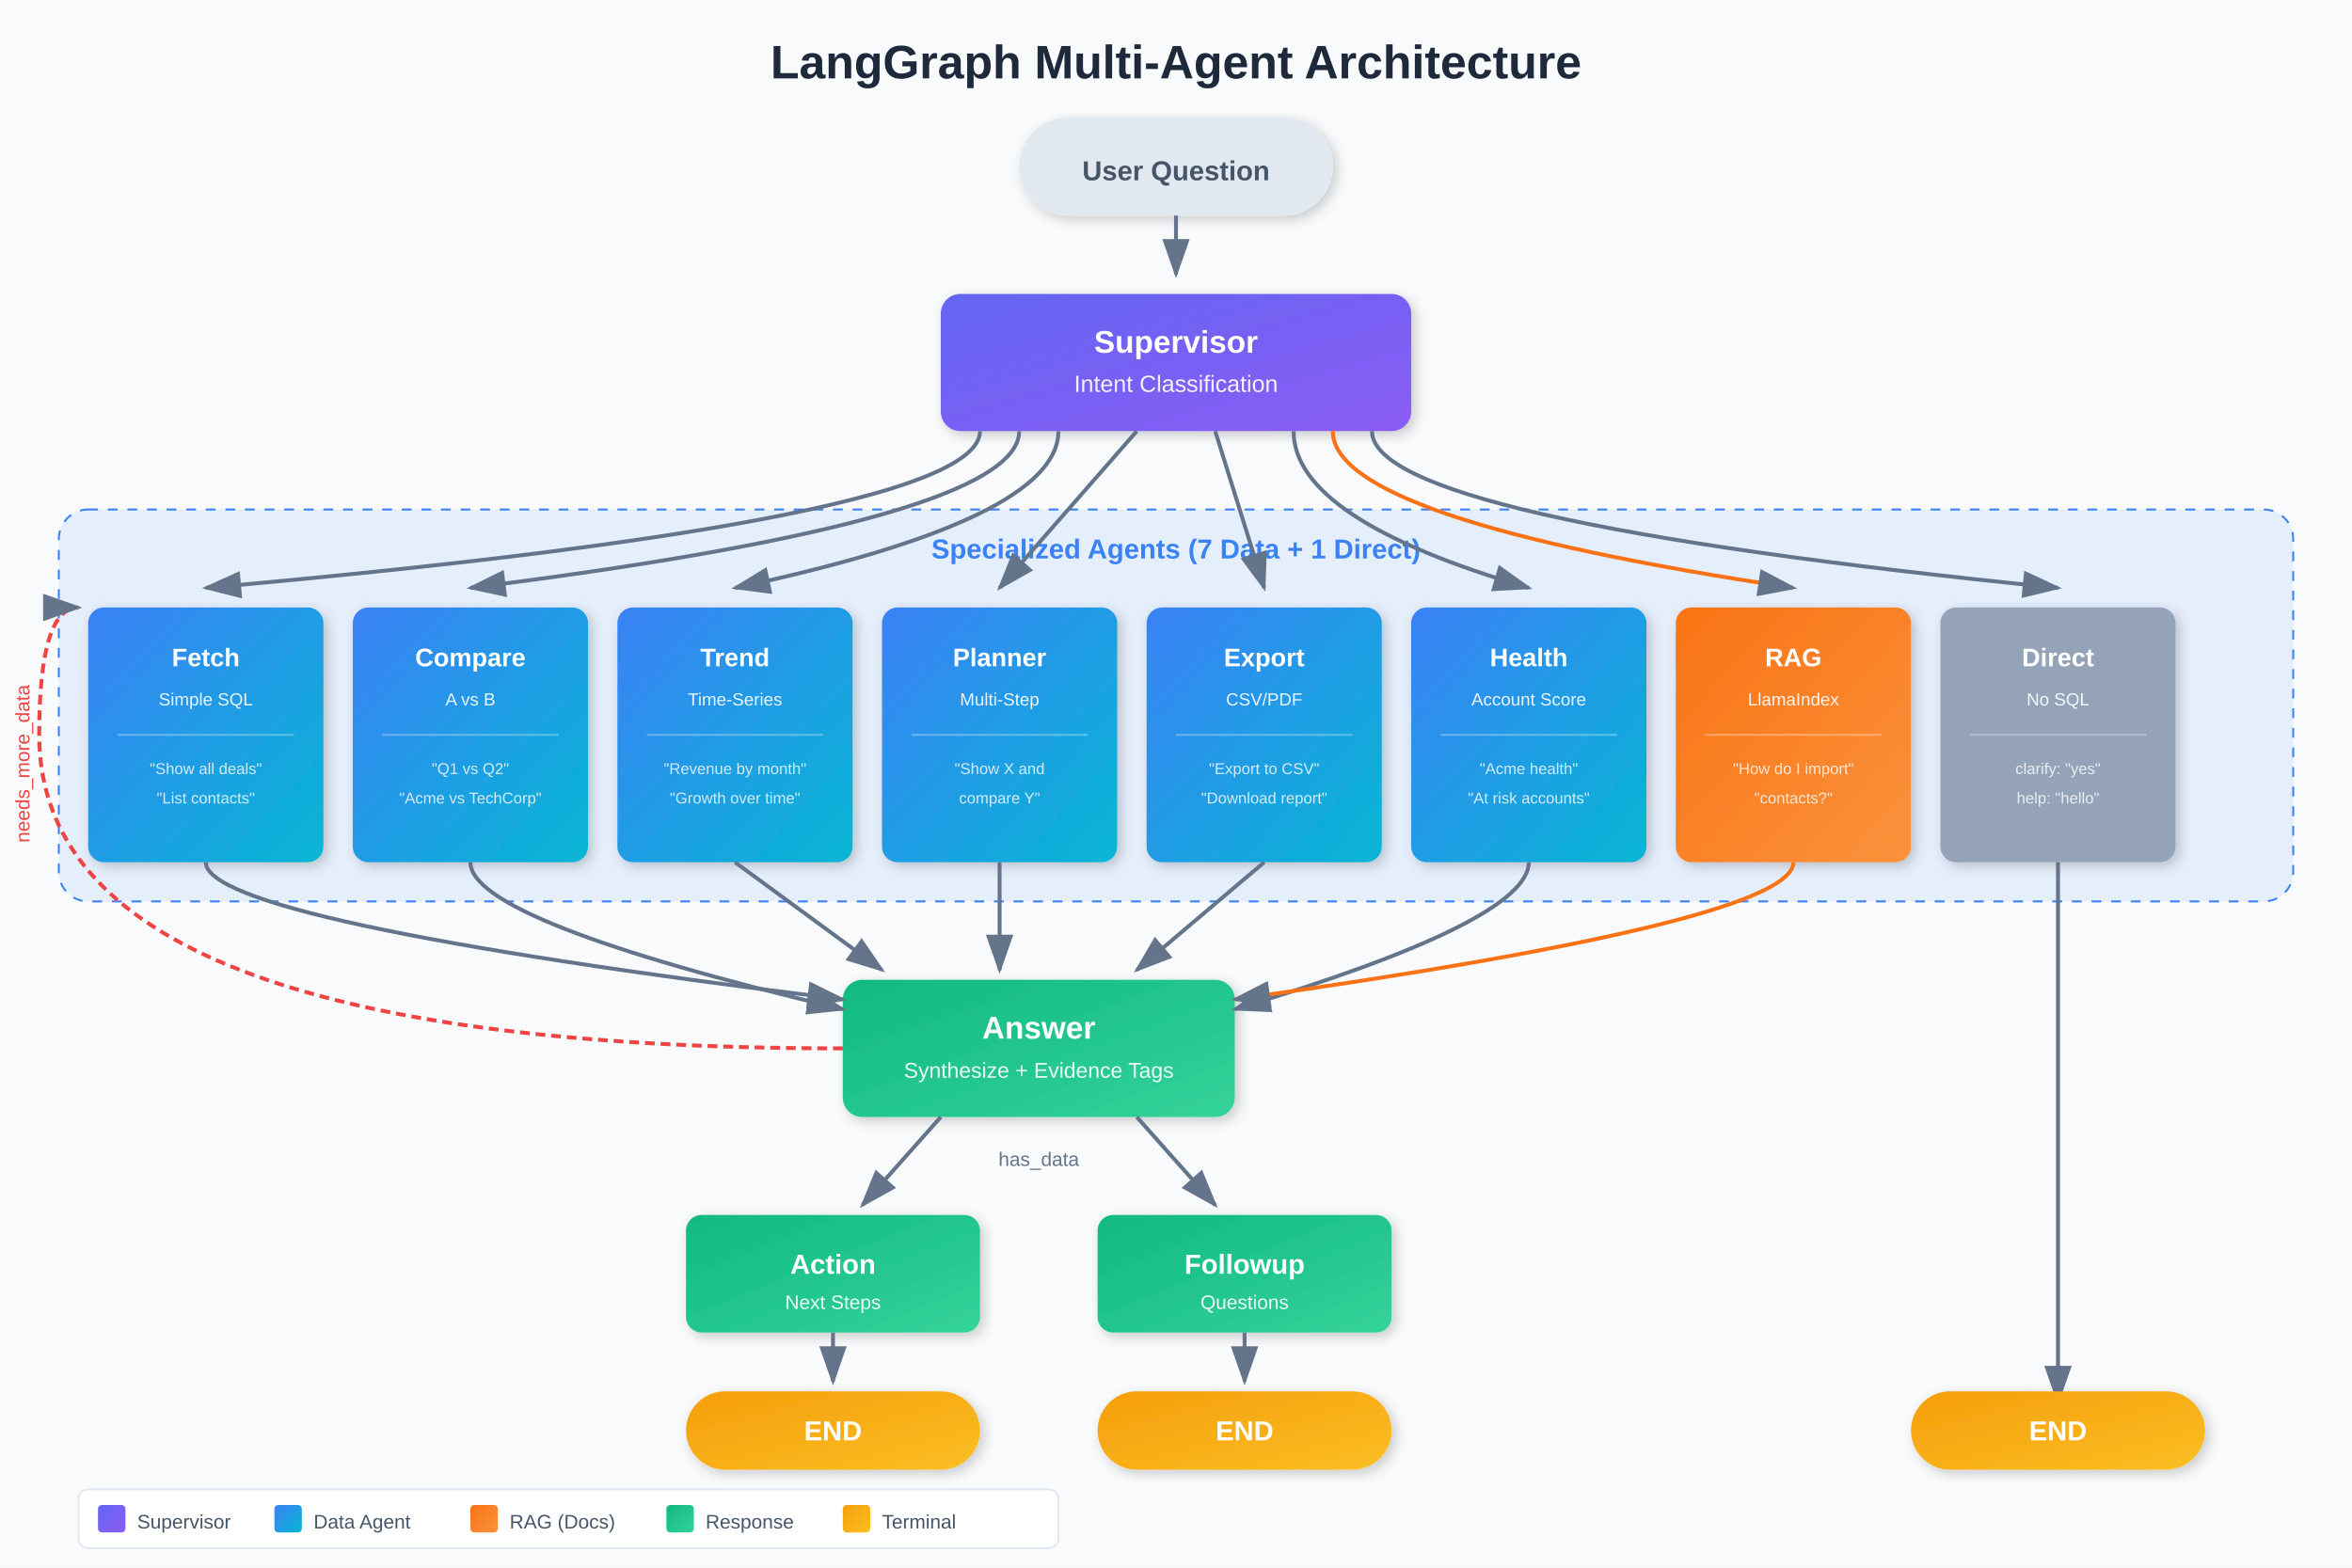
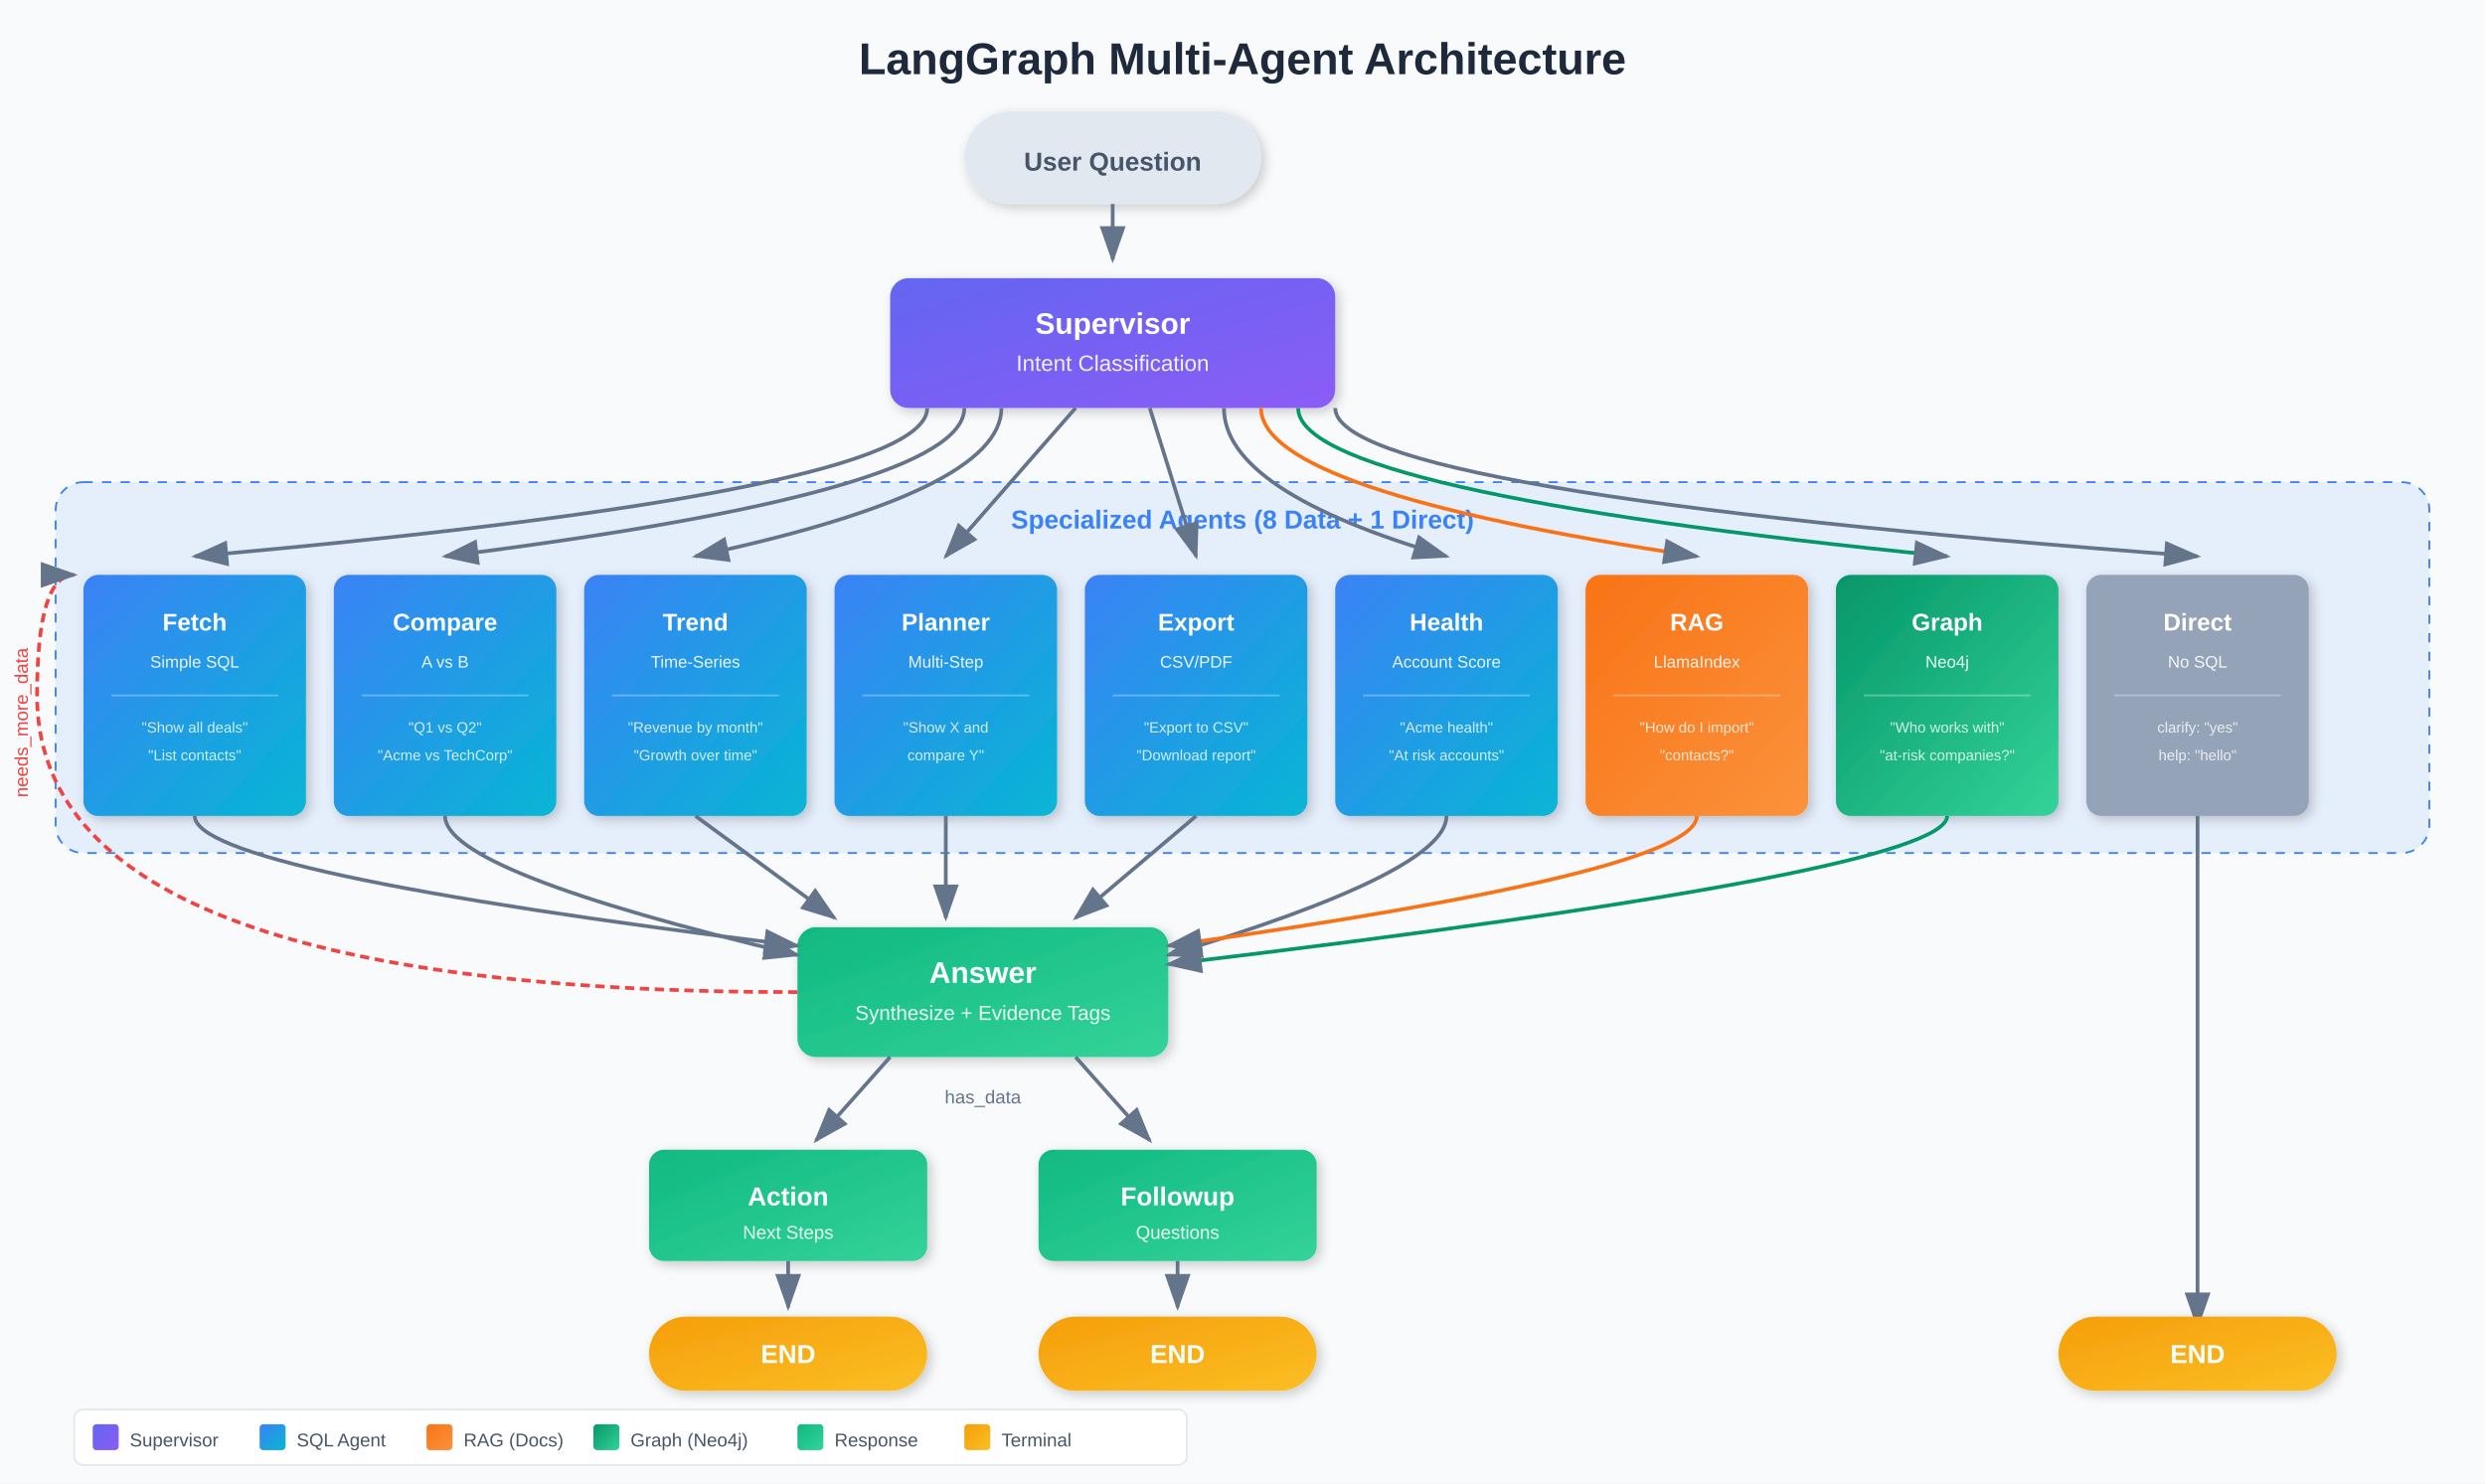
- <svg xmlns="http://www.w3.org/2000/svg" viewBox="0 0 1200 800">
+ <svg xmlns="http://www.w3.org/2000/svg" viewBox="0 0 1340 800">
  <defs>
    <linearGradient id="supervisorGrad" x1="0%" y1="0%" x2="100%" y2="100%">
      <stop offset="0%" style="stop-color:#6366f1;stop-opacity:1" />
      <stop offset="100%" style="stop-color:#8b5cf6;stop-opacity:1" />
    </linearGradient>
    <linearGradient id="agentGrad" x1="0%" y1="0%" x2="100%" y2="100%">
      <stop offset="0%" style="stop-color:#3b82f6;stop-opacity:1" />
      <stop offset="100%" style="stop-color:#06b6d4;stop-opacity:1" />
    </linearGradient>
    <linearGradient id="ragGrad" x1="0%" y1="0%" x2="100%" y2="100%">
      <stop offset="0%" style="stop-color:#f97316;stop-opacity:1" />
      <stop offset="100%" style="stop-color:#fb923c;stop-opacity:1" />
    </linearGradient>
    <linearGradient id="responseGrad" x1="0%" y1="0%" x2="100%" y2="100%">
      <stop offset="0%" style="stop-color:#10b981;stop-opacity:1" />
      <stop offset="100%" style="stop-color:#34d399;stop-opacity:1" />
    </linearGradient>
+     <linearGradient id="graphGrad" x1="0%" y1="0%" x2="100%" y2="100%">
+       <stop offset="0%" style="stop-color:#059669;stop-opacity:1" />
+       <stop offset="100%" style="stop-color:#34d399;stop-opacity:1" />
+     </linearGradient>
    <linearGradient id="endGrad" x1="0%" y1="0%" x2="100%" y2="100%">
      <stop offset="0%" style="stop-color:#f59e0b;stop-opacity:1" />
      <stop offset="100%" style="stop-color:#fbbf24;stop-opacity:1" />
    </linearGradient>
    <filter id="shadow" x="-20%" y="-20%" width="140%" height="140%">
      <feDropShadow dx="2" dy="2" stdDeviation="3" flood-opacity="0.2" />
    </filter>
    <marker id="arrowhead" markerWidth="10" markerHeight="7" refX="9" refY="3.5" orient="auto">
      <polygon points="0 0, 10 3.5, 0 7" fill="#64748b" />
    </marker>
  </defs>
-   <rect width="1200" height="800" fill="#f8fafc" />
-   <text x="600" y="40" font-family="Arial, sans-serif" font-size="24" font-weight="bold" fill="#1e293b" text-anchor="middle">LangGraph Multi-Agent Architecture</text>
+   <rect width="1340" height="800" fill="#f8fafc" />
+   <text x="670" y="40" font-family="Arial, sans-serif" font-size="24" font-weight="bold" fill="#1e293b" text-anchor="middle">LangGraph Multi-Agent Architecture</text>
  <rect x="520" y="60" width="160" height="50" rx="25" fill="#e2e8f0" filter="url(#shadow)" />
  <text x="600" y="92" font-family="Arial, sans-serif" font-size="14" font-weight="bold" fill="#475569" text-anchor="middle">User Question</text>
  <line x1="600" y1="110" x2="600" y2="140" stroke="#64748b" stroke-width="2" marker-end="url(#arrowhead)" />
  <rect x="480" y="150" width="240" height="70" rx="10" fill="url(#supervisorGrad)" filter="url(#shadow)" />
  <text x="600" y="180" font-family="Arial, sans-serif" font-size="16" font-weight="bold" fill="white" text-anchor="middle">Supervisor</text>
  <text x="600" y="200" font-family="Arial, sans-serif" font-size="12" fill="rgba(255,255,255,0.9)" text-anchor="middle">Intent Classification</text>
-   <rect x="30" y="260" width="1140" height="200" rx="15" fill="rgba(59,130,246,0.1)" stroke="#3b82f6" stroke-width="1" stroke-dasharray="5,5" />
-   <text x="600" y="285" font-family="Arial, sans-serif" font-size="14" font-weight="bold" fill="#3b82f6" text-anchor="middle">Specialized Agents (7 Data + 1 Direct)</text>
+   <rect x="30" y="260" width="1280" height="200" rx="15" fill="rgba(59,130,246,0.1)" stroke="#3b82f6" stroke-width="1" stroke-dasharray="5,5" />
+   <text x="670" y="285" font-family="Arial, sans-serif" font-size="14" font-weight="bold" fill="#3b82f6" text-anchor="middle">Specialized Agents (8 Data + 1 Direct)</text>
  <rect x="45" y="310" width="120" height="130" rx="8" fill="url(#agentGrad)" filter="url(#shadow)" />
  <text x="105" y="340" font-family="Arial, sans-serif" font-size="13" font-weight="bold" fill="white" text-anchor="middle">Fetch</text>
  <text x="105" y="360" font-family="Arial, sans-serif" font-size="9" fill="rgba(255,255,255,0.9)" text-anchor="middle">Simple SQL</text>
  <line x1="60" y1="375" x2="150" y2="375" stroke="rgba(255,255,255,0.3)" stroke-width="1" />
  <text x="105" y="395" font-family="Arial, sans-serif" font-size="8" fill="rgba(255,255,255,0.8)" text-anchor="middle">"Show all deals"</text>
  <text x="105" y="410" font-family="Arial, sans-serif" font-size="8" fill="rgba(255,255,255,0.8)" text-anchor="middle">"List contacts"</text>
  <rect x="180" y="310" width="120" height="130" rx="8" fill="url(#agentGrad)" filter="url(#shadow)" />
  <text x="240" y="340" font-family="Arial, sans-serif" font-size="13" font-weight="bold" fill="white" text-anchor="middle">Compare</text>
  <text x="240" y="360" font-family="Arial, sans-serif" font-size="9" fill="rgba(255,255,255,0.9)" text-anchor="middle">A vs B</text>
  <line x1="195" y1="375" x2="285" y2="375" stroke="rgba(255,255,255,0.3)" stroke-width="1" />
  <text x="240" y="395" font-family="Arial, sans-serif" font-size="8" fill="rgba(255,255,255,0.8)" text-anchor="middle">"Q1 vs Q2"</text>
  <text x="240" y="410" font-family="Arial, sans-serif" font-size="8" fill="rgba(255,255,255,0.8)" text-anchor="middle">"Acme vs TechCorp"</text>
  <rect x="315" y="310" width="120" height="130" rx="8" fill="url(#agentGrad)" filter="url(#shadow)" />
  <text x="375" y="340" font-family="Arial, sans-serif" font-size="13" font-weight="bold" fill="white" text-anchor="middle">Trend</text>
  <text x="375" y="360" font-family="Arial, sans-serif" font-size="9" fill="rgba(255,255,255,0.9)" text-anchor="middle">Time-Series</text>
  <line x1="330" y1="375" x2="420" y2="375" stroke="rgba(255,255,255,0.3)" stroke-width="1" />
  <text x="375" y="395" font-family="Arial, sans-serif" font-size="8" fill="rgba(255,255,255,0.8)" text-anchor="middle">"Revenue by month"</text>
  <text x="375" y="410" font-family="Arial, sans-serif" font-size="8" fill="rgba(255,255,255,0.8)" text-anchor="middle">"Growth over time"</text>
  <rect x="450" y="310" width="120" height="130" rx="8" fill="url(#agentGrad)" filter="url(#shadow)" />
  <text x="510" y="340" font-family="Arial, sans-serif" font-size="13" font-weight="bold" fill="white" text-anchor="middle">Planner</text>
  <text x="510" y="360" font-family="Arial, sans-serif" font-size="9" fill="rgba(255,255,255,0.9)" text-anchor="middle">Multi-Step</text>
  <line x1="465" y1="375" x2="555" y2="375" stroke="rgba(255,255,255,0.3)" stroke-width="1" />
  <text x="510" y="395" font-family="Arial, sans-serif" font-size="8" fill="rgba(255,255,255,0.8)" text-anchor="middle">"Show X and</text>
  <text x="510" y="410" font-family="Arial, sans-serif" font-size="8" fill="rgba(255,255,255,0.8)" text-anchor="middle">compare Y"</text>
  <rect x="585" y="310" width="120" height="130" rx="8" fill="url(#agentGrad)" filter="url(#shadow)" />
  <text x="645" y="340" font-family="Arial, sans-serif" font-size="13" font-weight="bold" fill="white" text-anchor="middle">Export</text>
  <text x="645" y="360" font-family="Arial, sans-serif" font-size="9" fill="rgba(255,255,255,0.9)" text-anchor="middle">CSV/PDF</text>
  <line x1="600" y1="375" x2="690" y2="375" stroke="rgba(255,255,255,0.3)" stroke-width="1" />
  <text x="645" y="395" font-family="Arial, sans-serif" font-size="8" fill="rgba(255,255,255,0.8)" text-anchor="middle">"Export to CSV"</text>
  <text x="645" y="410" font-family="Arial, sans-serif" font-size="8" fill="rgba(255,255,255,0.8)" text-anchor="middle">"Download report"</text>
  <rect x="720" y="310" width="120" height="130" rx="8" fill="url(#agentGrad)" filter="url(#shadow)" />
  <text x="780" y="340" font-family="Arial, sans-serif" font-size="13" font-weight="bold" fill="white" text-anchor="middle">Health</text>
  <text x="780" y="360" font-family="Arial, sans-serif" font-size="9" fill="rgba(255,255,255,0.9)" text-anchor="middle">Account Score</text>
  <line x1="735" y1="375" x2="825" y2="375" stroke="rgba(255,255,255,0.3)" stroke-width="1" />
  <text x="780" y="395" font-family="Arial, sans-serif" font-size="8" fill="rgba(255,255,255,0.8)" text-anchor="middle">"Acme health"</text>
  <text x="780" y="410" font-family="Arial, sans-serif" font-size="8" fill="rgba(255,255,255,0.8)" text-anchor="middle">"At risk accounts"</text>
  <rect x="855" y="310" width="120" height="130" rx="8" fill="url(#ragGrad)" filter="url(#shadow)" />
  <text x="915" y="340" font-family="Arial, sans-serif" font-size="13" font-weight="bold" fill="white" text-anchor="middle">RAG</text>
  <text x="915" y="360" font-family="Arial, sans-serif" font-size="9" fill="rgba(255,255,255,0.9)" text-anchor="middle">LlamaIndex</text>
  <line x1="870" y1="375" x2="960" y2="375" stroke="rgba(255,255,255,0.3)" stroke-width="1" />
  <text x="915" y="395" font-family="Arial, sans-serif" font-size="8" fill="rgba(255,255,255,0.8)" text-anchor="middle">"How do I import"</text>
  <text x="915" y="410" font-family="Arial, sans-serif" font-size="8" fill="rgba(255,255,255,0.8)" text-anchor="middle">"contacts?"</text>
-   <rect x="990" y="310" width="120" height="130" rx="8" fill="#94a3b8" filter="url(#shadow)" />
-   <text x="1050" y="340" font-family="Arial, sans-serif" font-size="13" font-weight="bold" fill="white" text-anchor="middle">Direct</text>
-   <text x="1050" y="360" font-family="Arial, sans-serif" font-size="9" fill="rgba(255,255,255,0.9)" text-anchor="middle">No SQL</text>
+   <rect x="990" y="310" width="120" height="130" rx="8" fill="url(#graphGrad)" filter="url(#shadow)" />
+   <text x="1050" y="340" font-family="Arial, sans-serif" font-size="13" font-weight="bold" fill="white" text-anchor="middle">Graph</text>
+   <text x="1050" y="360" font-family="Arial, sans-serif" font-size="9" fill="rgba(255,255,255,0.9)" text-anchor="middle">Neo4j</text>
  <line x1="1005" y1="375" x2="1095" y2="375" stroke="rgba(255,255,255,0.3)" stroke-width="1" />
-   <text x="1050" y="395" font-family="Arial, sans-serif" font-size="8" fill="rgba(255,255,255,0.8)" text-anchor="middle">clarify: "yes"</text>
-   <text x="1050" y="410" font-family="Arial, sans-serif" font-size="8" fill="rgba(255,255,255,0.8)" text-anchor="middle">help: "hello"</text>
+   <text x="1050" y="395" font-family="Arial, sans-serif" font-size="8" fill="rgba(255,255,255,0.8)" text-anchor="middle">"Who works with"</text>
+   <text x="1050" y="410" font-family="Arial, sans-serif" font-size="8" fill="rgba(255,255,255,0.8)" text-anchor="middle">"at-risk companies?"</text>
+   <rect x="1125" y="310" width="120" height="130" rx="8" fill="#94a3b8" filter="url(#shadow)" />
+   <text x="1185" y="340" font-family="Arial, sans-serif" font-size="13" font-weight="bold" fill="white" text-anchor="middle">Direct</text>
+   <text x="1185" y="360" font-family="Arial, sans-serif" font-size="9" fill="rgba(255,255,255,0.9)" text-anchor="middle">No SQL</text>
+   <line x1="1140" y1="375" x2="1230" y2="375" stroke="rgba(255,255,255,0.3)" stroke-width="1" />
+   <text x="1185" y="395" font-family="Arial, sans-serif" font-size="8" fill="rgba(255,255,255,0.8)" text-anchor="middle">clarify: "yes"</text>
+   <text x="1185" y="410" font-family="Arial, sans-serif" font-size="8" fill="rgba(255,255,255,0.8)" text-anchor="middle">help: "hello"</text>
  <path d="M 500 220 Q 500 265 105 300" stroke="#64748b" stroke-width="2" fill="none" marker-end="url(#arrowhead)" />
  <path d="M 520 220 Q 520 265 240 300" stroke="#64748b" stroke-width="2" fill="none" marker-end="url(#arrowhead)" />
  <path d="M 540 220 Q 540 265 375 300" stroke="#64748b" stroke-width="2" fill="none" marker-end="url(#arrowhead)" />
  <path d="M 580 220 L 510 300" stroke="#64748b" stroke-width="2" fill="none" marker-end="url(#arrowhead)" />
  <path d="M 620 220 L 645 300" stroke="#64748b" stroke-width="2" fill="none" marker-end="url(#arrowhead)" />
  <path d="M 660 220 Q 660 265 780 300" stroke="#64748b" stroke-width="2" fill="none" marker-end="url(#arrowhead)" />
  <path d="M 680 220 Q 680 265 915 300" stroke="#f97316" stroke-width="2" fill="none" marker-end="url(#arrowhead)" />
-   <path d="M 700 220 Q 700 265 1050 300" stroke="#64748b" stroke-width="2" fill="none" marker-end="url(#arrowhead)" />
+   <path d="M 700 220 Q 700 265 1050 300" stroke="#059669" stroke-width="2" fill="none" marker-end="url(#arrowhead)" />
+   <path d="M 720 220 Q 720 265 1185 300" stroke="#64748b" stroke-width="2" fill="none" marker-end="url(#arrowhead)" />
  <rect x="430" y="500" width="200" height="70" rx="10" fill="url(#responseGrad)" filter="url(#shadow)" />
  <text x="530" y="530" font-family="Arial, sans-serif" font-size="16" font-weight="bold" fill="white" text-anchor="middle">Answer</text>
  <text x="530" y="550" font-family="Arial, sans-serif" font-size="11" fill="rgba(255,255,255,0.9)" text-anchor="middle">Synthesize + Evidence Tags</text>
  <path d="M 105 440 Q 105 470 430 510" stroke="#64748b" stroke-width="2" fill="none" marker-end="url(#arrowhead)" />
  <path d="M 240 440 Q 240 470 430 515" stroke="#64748b" stroke-width="2" fill="none" marker-end="url(#arrowhead)" />
  <path d="M 375 440 L 450 495" stroke="#64748b" stroke-width="2" fill="none" marker-end="url(#arrowhead)" />
  <path d="M 510 440 L 510 495" stroke="#64748b" stroke-width="2" fill="none" marker-end="url(#arrowhead)" />
  <path d="M 645 440 L 580 495" stroke="#64748b" stroke-width="2" fill="none" marker-end="url(#arrowhead)" />
  <path d="M 780 440 Q 780 470 630 515" stroke="#64748b" stroke-width="2" fill="none" marker-end="url(#arrowhead)" />
  <path d="M 915 440 Q 915 470 630 510" stroke="#f97316" stroke-width="2" fill="none" marker-end="url(#arrowhead)" />
+   <path d="M 1050 440 Q 1050 470 630 520" stroke="#059669" stroke-width="2" fill="none" marker-end="url(#arrowhead)" />
  <path d="M 430 535 Q 20 535 20 375 Q 20 310 40 310" stroke="#ef4444" stroke-width="2" fill="none" marker-end="url(#arrowhead)" stroke-dasharray="5,3" />
  <text x="15" y="430" font-family="Arial, sans-serif" font-size="10" fill="#ef4444" transform="rotate(-90 15 430)">needs_more_data</text>
  <rect x="350" y="620" width="150" height="60" rx="8" fill="url(#responseGrad)" filter="url(#shadow)" />
  <text x="425" y="650" font-family="Arial, sans-serif" font-size="14" font-weight="bold" fill="white" text-anchor="middle">Action</text>
  <text x="425" y="668" font-family="Arial, sans-serif" font-size="10" fill="rgba(255,255,255,0.9)" text-anchor="middle">Next Steps</text>
  <rect x="560" y="620" width="150" height="60" rx="8" fill="url(#responseGrad)" filter="url(#shadow)" />
  <text x="635" y="650" font-family="Arial, sans-serif" font-size="14" font-weight="bold" fill="white" text-anchor="middle">Followup</text>
  <text x="635" y="668" font-family="Arial, sans-serif" font-size="10" fill="rgba(255,255,255,0.9)" text-anchor="middle">Questions</text>
  <path d="M 480 570 L 440 615" stroke="#64748b" stroke-width="2" fill="none" marker-end="url(#arrowhead)" />
  <path d="M 580 570 L 620 615" stroke="#64748b" stroke-width="2" fill="none" marker-end="url(#arrowhead)" />
  <text x="530" y="595" font-family="Arial, sans-serif" font-size="10" fill="#64748b" text-anchor="middle">has_data</text>
-   <path d="M 1050 440 L 1050 715" stroke="#64748b" stroke-width="2" fill="none" marker-end="url(#arrowhead)" />
+   <path d="M 1185 440 L 1185 715" stroke="#64748b" stroke-width="2" fill="none" marker-end="url(#arrowhead)" />
  <rect x="350" y="710" width="150" height="40" rx="20" fill="url(#endGrad)" filter="url(#shadow)" />
  <text x="425" y="735" font-family="Arial, sans-serif" font-size="14" font-weight="bold" fill="white" text-anchor="middle">END</text>
  <rect x="560" y="710" width="150" height="40" rx="20" fill="url(#endGrad)" filter="url(#shadow)" />
  <text x="635" y="735" font-family="Arial, sans-serif" font-size="14" font-weight="bold" fill="white" text-anchor="middle">END</text>
-   <rect x="975" y="710" width="150" height="40" rx="20" fill="url(#endGrad)" filter="url(#shadow)" />
-   <text x="1050" y="735" font-family="Arial, sans-serif" font-size="14" font-weight="bold" fill="white" text-anchor="middle">END</text>
+   <rect x="1110" y="710" width="150" height="40" rx="20" fill="url(#endGrad)" filter="url(#shadow)" />
+   <text x="1185" y="735" font-family="Arial, sans-serif" font-size="14" font-weight="bold" fill="white" text-anchor="middle">END</text>
  <line x1="425" y1="680" x2="425" y2="705" stroke="#64748b" stroke-width="2" marker-end="url(#arrowhead)" />
  <line x1="635" y1="680" x2="635" y2="705" stroke="#64748b" stroke-width="2" marker-end="url(#arrowhead)" />
-   <rect x="40" y="760" width="500" height="30" rx="5" fill="white" stroke="#e2e8f0" />
+   <rect x="40" y="760" width="600" height="30" rx="5" fill="white" stroke="#e2e8f0" />
  <rect x="50" y="768" width="14" height="14" rx="2" fill="url(#supervisorGrad)" />
  <text x="70" y="780" font-family="Arial, sans-serif" font-size="10" fill="#475569">Supervisor</text>
  <rect x="140" y="768" width="14" height="14" rx="2" fill="url(#agentGrad)" />
-   <text x="160" y="780" font-family="Arial, sans-serif" font-size="10" fill="#475569">Data Agent</text>
-   <rect x="240" y="768" width="14" height="14" rx="2" fill="url(#ragGrad)" />
-   <text x="260" y="780" font-family="Arial, sans-serif" font-size="10" fill="#475569">RAG (Docs)</text>
-   <rect x="340" y="768" width="14" height="14" rx="2" fill="url(#responseGrad)" />
-   <text x="360" y="780" font-family="Arial, sans-serif" font-size="10" fill="#475569">Response</text>
-   <rect x="430" y="768" width="14" height="14" rx="2" fill="url(#endGrad)" />
-   <text x="450" y="780" font-family="Arial, sans-serif" font-size="10" fill="#475569">Terminal</text>
+   <text x="160" y="780" font-family="Arial, sans-serif" font-size="10" fill="#475569">SQL Agent</text>
+   <rect x="230" y="768" width="14" height="14" rx="2" fill="url(#ragGrad)" />
+   <text x="250" y="780" font-family="Arial, sans-serif" font-size="10" fill="#475569">RAG (Docs)</text>
+   <rect x="320" y="768" width="14" height="14" rx="2" fill="url(#graphGrad)" />
+   <text x="340" y="780" font-family="Arial, sans-serif" font-size="10" fill="#475569">Graph (Neo4j)</text>
+   <rect x="430" y="768" width="14" height="14" rx="2" fill="url(#responseGrad)" />
+   <text x="450" y="780" font-family="Arial, sans-serif" font-size="10" fill="#475569">Response</text>
+   <rect x="520" y="768" width="14" height="14" rx="2" fill="url(#endGrad)" />
+   <text x="540" y="780" font-family="Arial, sans-serif" font-size="10" fill="#475569">Terminal</text>
</svg>
